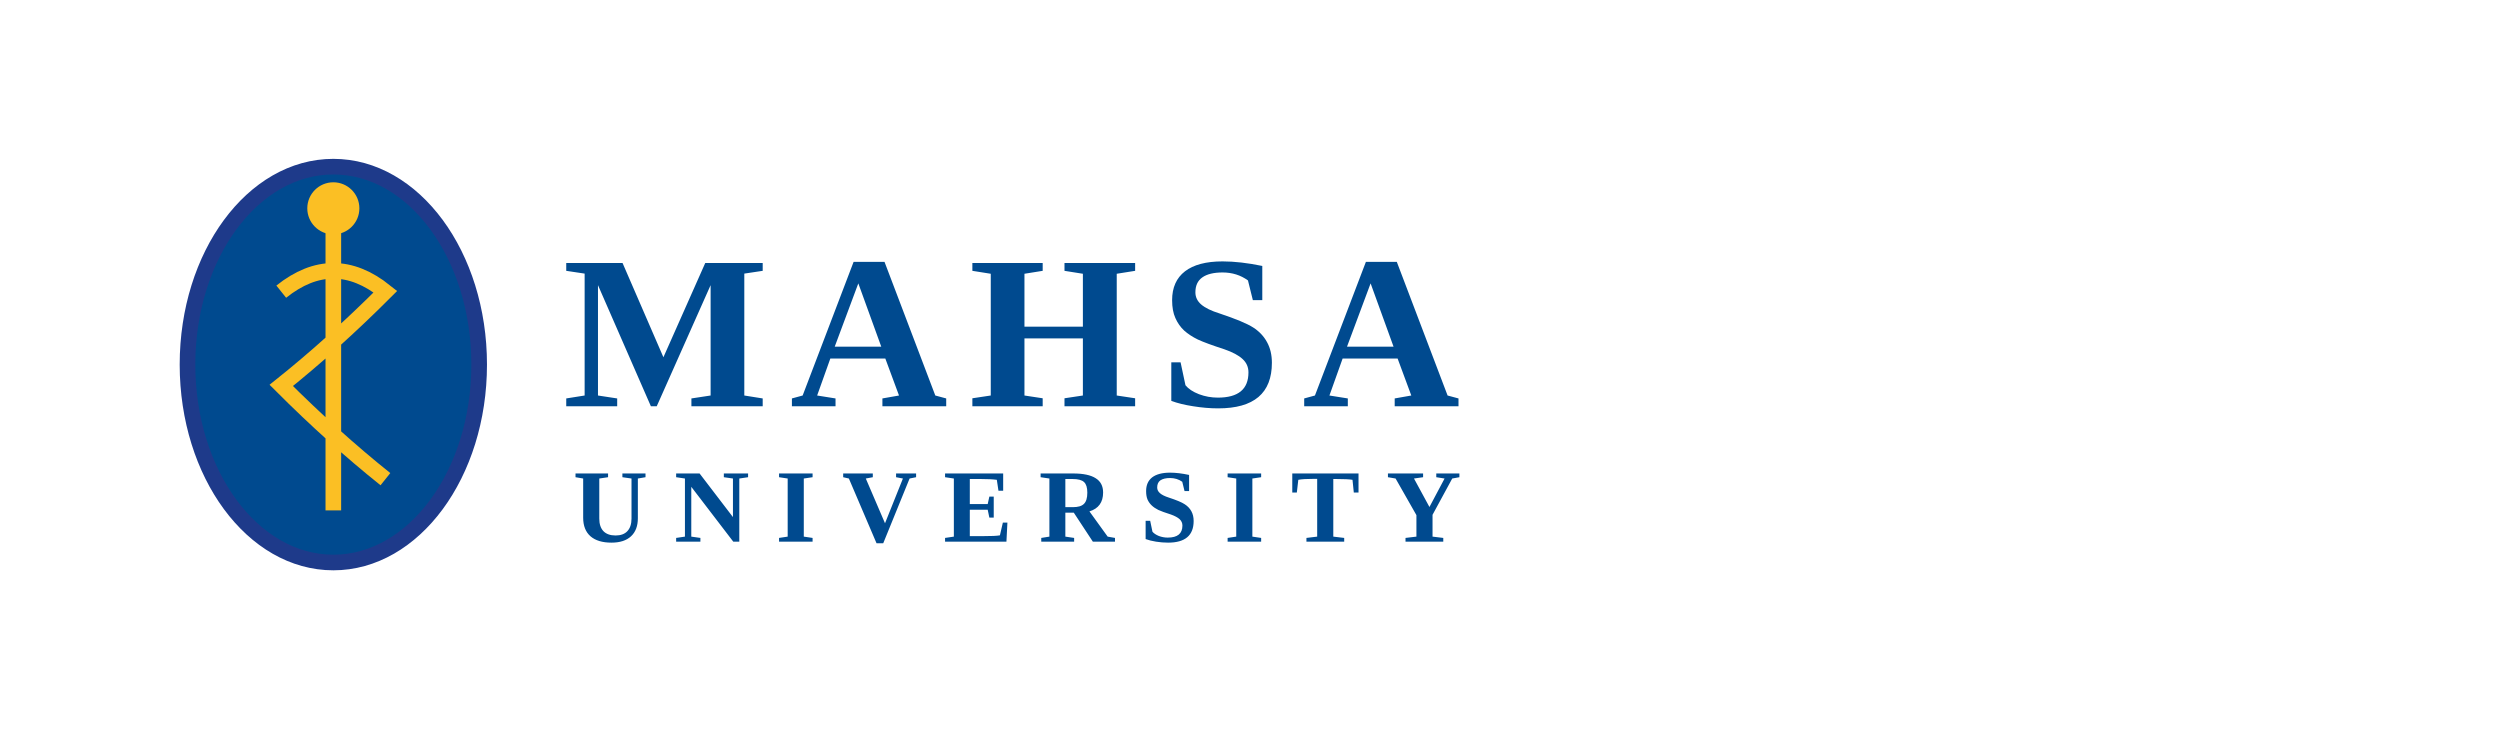
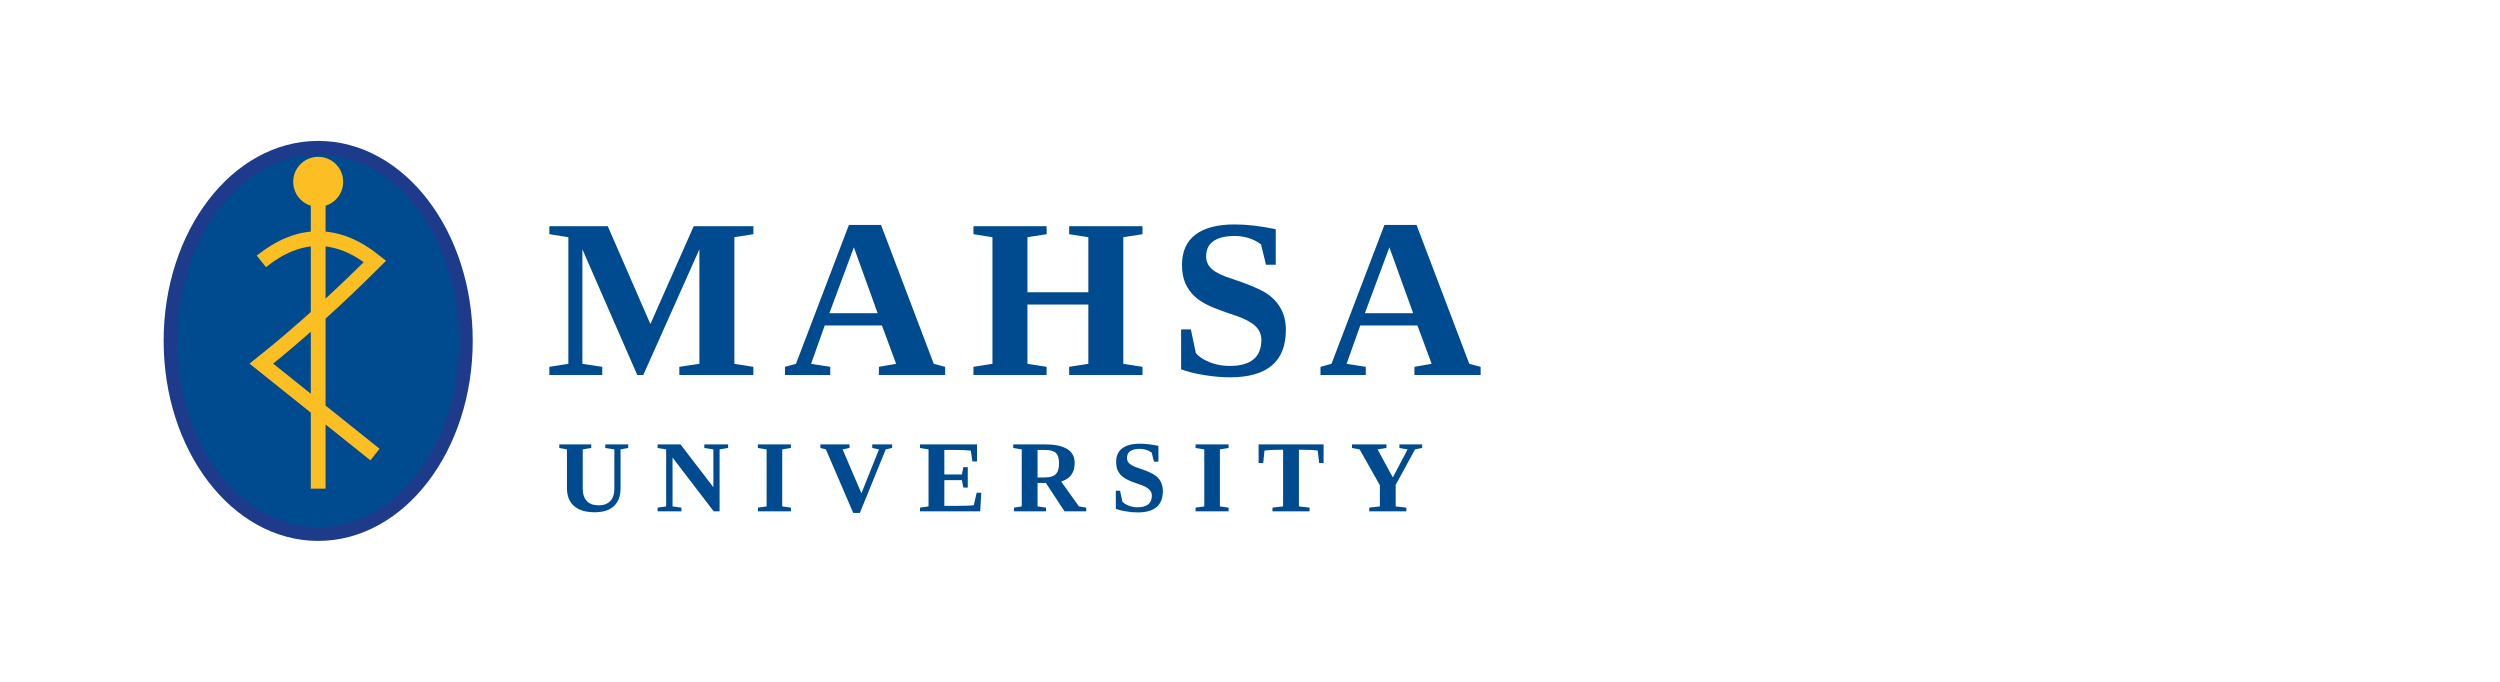
- <svg xmlns="http://www.w3.org/2000/svg" viewBox="0 0 240 70" fill="none">
-   <g transform="translate(10, 8)">
-     <ellipse cx="22" cy="27" rx="14" ry="19" fill="#004A8F" stroke="#1E3A8A" stroke-width="1.5" />
-     <path d="M22 13 L22 41 M17 20 Q22 16 27 20 Q22 25 17 29 Q22 34 27 38" stroke="#FBBF24" stroke-width="1.5" fill="none" />
-     <circle cx="22" cy="12" r="2.5" fill="#FBBF24" />
-     <text x="44" y="31" font-size="21" font-family="'Times New Roman', serif" font-weight="900" fill="#004A8F" letter-spacing="2">MAHSA</text>
-     <text x="45" y="44" font-size="10" font-family="'Times New Roman', serif" font-weight="700" fill="#004A8F" letter-spacing="2.5">UNIVERSITY</text>
+ <svg xmlns="http://www.w3.org/2000/svg" viewBox="0 0 220 60" fill="none">
+   <g transform="translate(8, 6)">
+     <ellipse cx="20" cy="24" rx="13" ry="17" fill="#004A8F" stroke="#1E3A8A" stroke-width="1.2" />
+     <path d="M20 11 L20 37 M15 17 Q20 13 25 17 Q20 22 15 26 Q20 30 25 34" stroke="#FBBF24" stroke-width="1.3" fill="none" />
+     <circle cx="20" cy="10" r="2.2" fill="#FBBF24" />
+     <text x="40" y="27" font-size="20" font-family="'Times New Roman', Times, serif" font-weight="900" fill="#004A8F" letter-spacing="2">MAHSA</text>
+     <text x="41" y="39" font-size="9" font-family="'Times New Roman', Times, serif" font-weight="700" fill="#004A8F" letter-spacing="2.2">UNIVERSITY</text>
  </g>
</svg>
